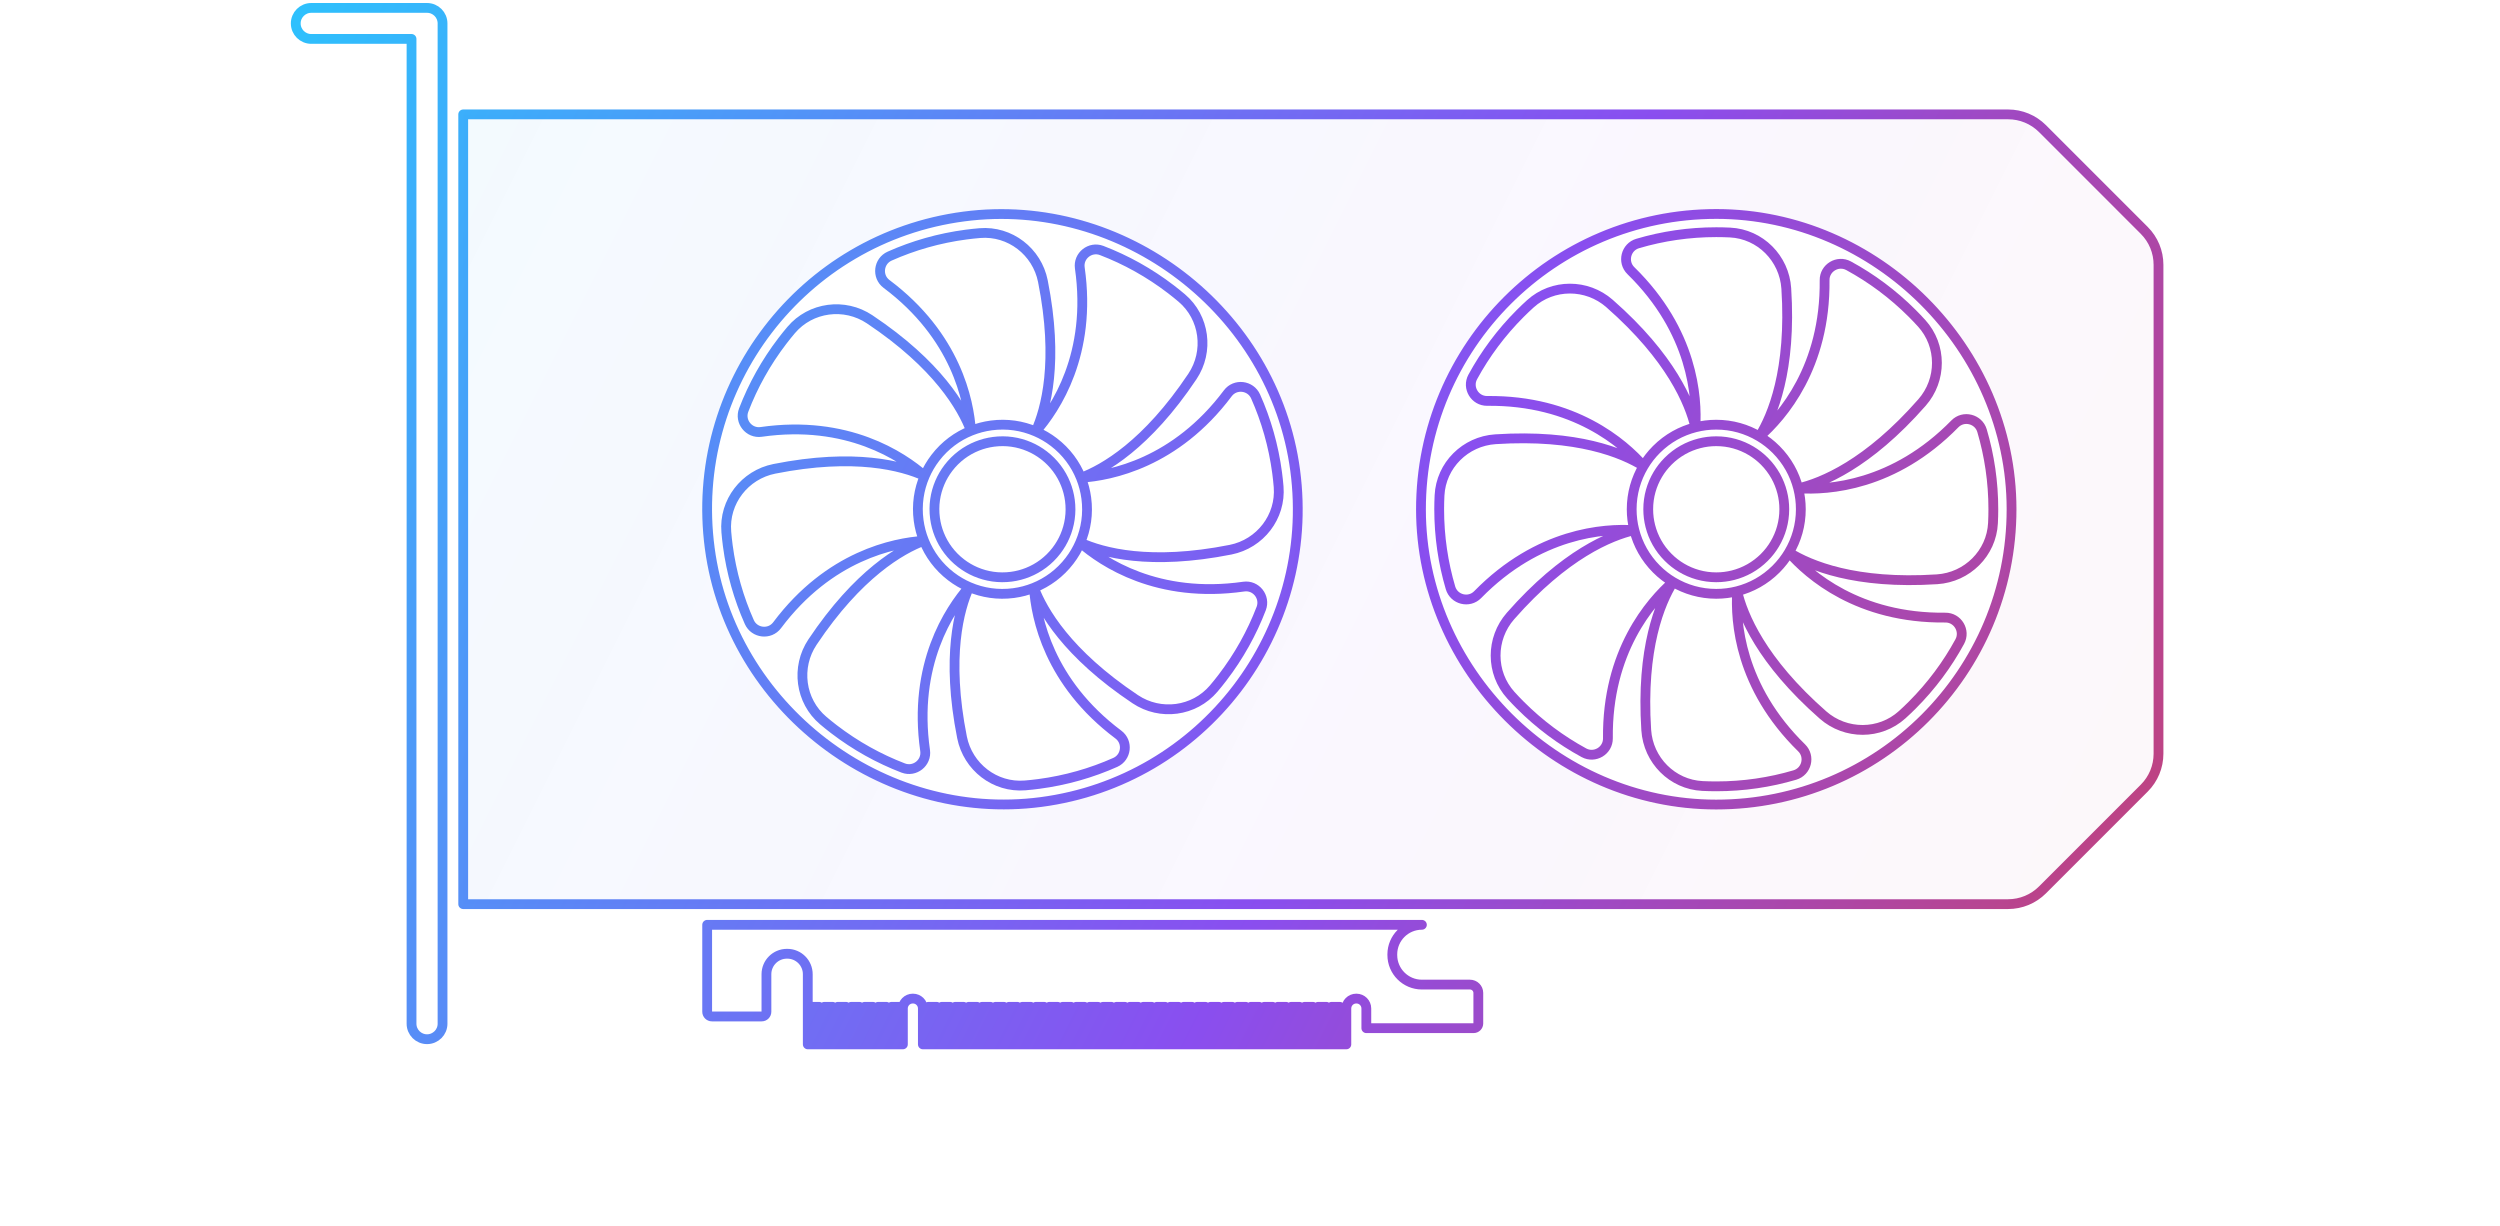
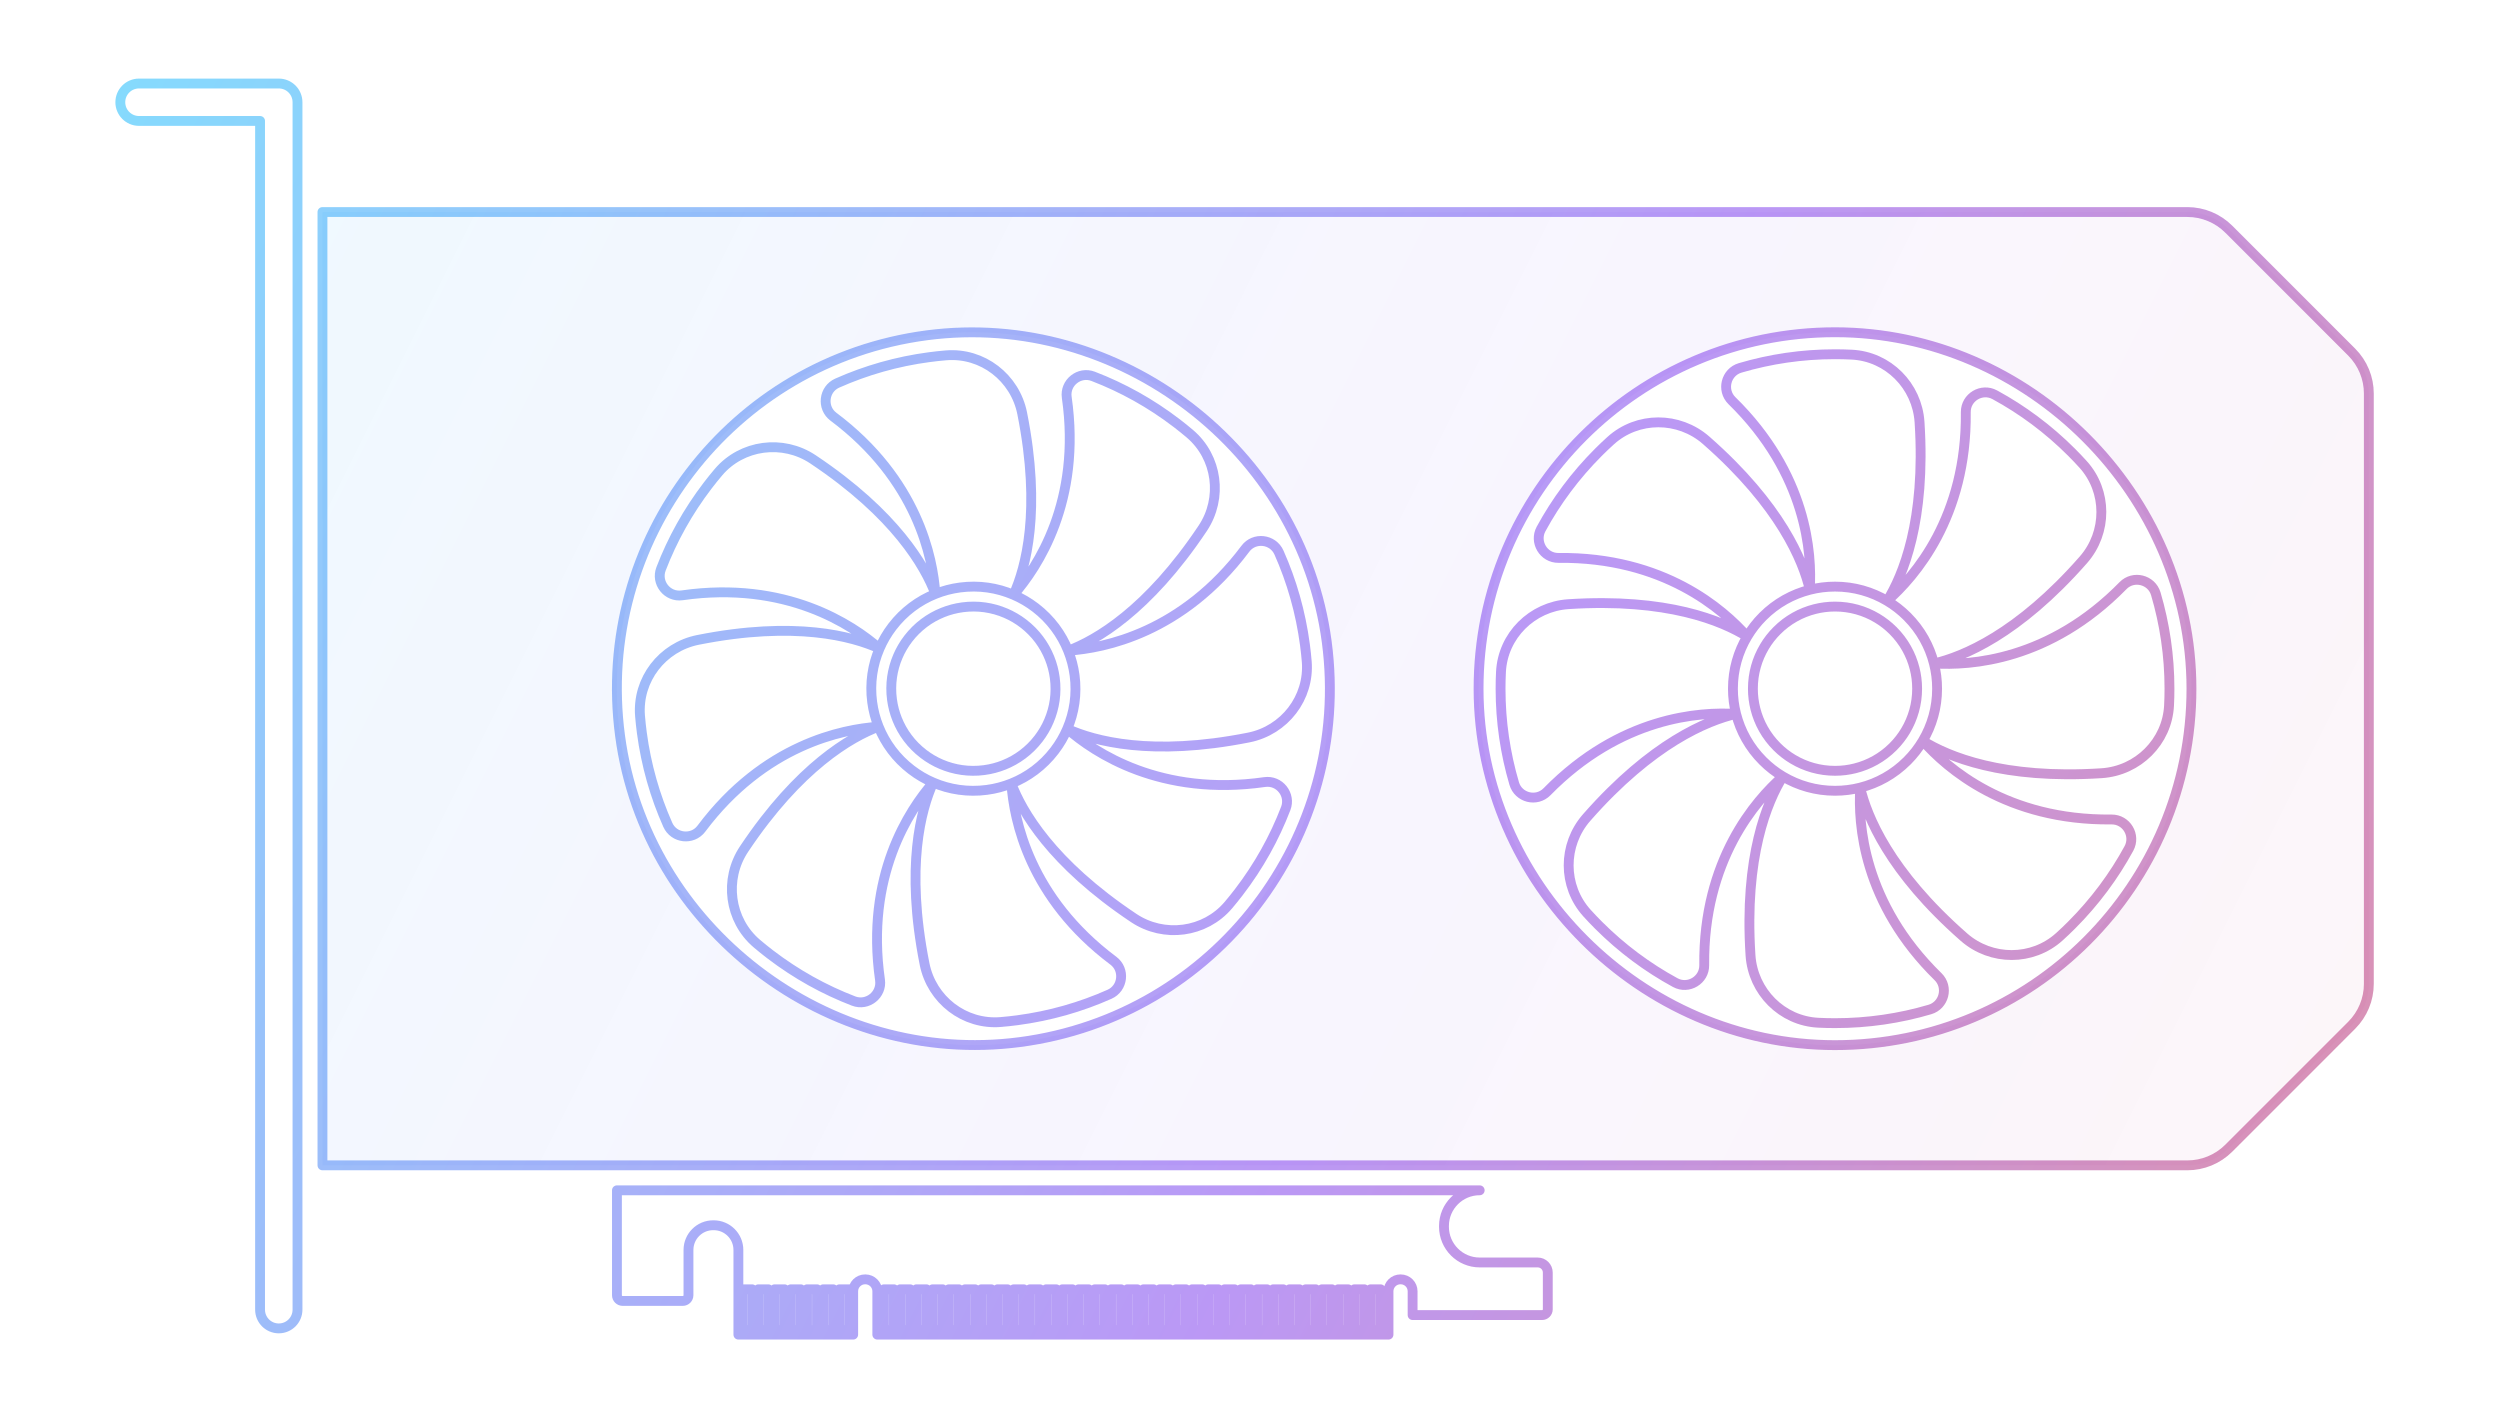
- <svg xmlns="http://www.w3.org/2000/svg" viewBox="170 340 1020 500" xml:space="preserve" id="svg2" version="1.1">
+ <svg xmlns="http://www.w3.org/2000/svg" viewBox="250 315 845 475" xml:space="preserve" id="svg2" version="1.1">
  <defs id="defs6">
    <linearGradient id="provinceFill" gradientUnits="userSpaceOnUse" x1="1300" y1="7500" x2="8900" y2="3700">
-       <stop offset="0%" stop-color="#00d4ff" stop-opacity="1" />
-       <stop offset="55%" stop-color="#7c3aed" stop-opacity="1" />
-       <stop offset="100%" stop-color="#dc2626" stop-opacity="1" />
+       <stop offset="0%" stop-color="#00d4ff" stop-opacity="0.8" />
+       <stop offset="55%" stop-color="#7c3aed" stop-opacity="0.8" />
+       <stop offset="100%" stop-color="#dc2626" stop-opacity="0.8" />
    </linearGradient>
    <linearGradient id="cornerFill" gradientUnits="userSpaceOnUse" x1="1300" y1="7500" x2="8900" y2="3700">
-       <stop offset="0%" stop-color="#00d4ff" stop-opacity="0.06" />
-       <stop offset="55%" stop-color="#7c3aed" stop-opacity="0.04" />
-       <stop offset="100%" stop-color="#dc2626" stop-opacity="0.03" />
+       <stop offset="0%" stop-color="#00d4ff" stop-opacity="0.08" />
+       <stop offset="55%" stop-color="#7c3aed" stop-opacity="0.05" />
+       <stop offset="100%" stop-color="#dc2626" stop-opacity="0.04" />
    </linearGradient>
    <linearGradient id="arcHighlight" gradientUnits="userSpaceOnUse" x1="1300" y1="5600" x2="8900" y2="5600">
      <stop offset="0%" stop-color="#00d4ff" />
      <stop offset="100%" stop-color="#7c3aed" />
    </linearGradient>
  </defs>
  <g transform="matrix(1.333333,0,0,-1.333333,0,1333.333)" id="g10">
    <g transform="scale(0.1)" id="g12">
-       <path id="path44" style="fill:none;stroke:url(#provinceFill);stroke-width:30;stroke-opacity:0.9;stroke-linejoin:round;stroke-linecap:round" d="m 5374.78,4265.8 h -25.3 v 103.33 h 25.3 z m -41.12,0 h -25.3 v 103.33 h 25.3 z m -41.12,0 h -25.3 v 103.33 h 25.3 z m -41.12,0 h -25.3 v 103.33 h 25.3 z m -41.12,0 h -25.31 v 103.33 h 25.31 z m -41.12,0 h -25.31 v 103.33 h 25.31 z m -41.12,0 h -25.31 v 103.33 h 25.31 z m -41.12,0 h -25.31 v 103.33 h 25.31 z m -41.12,0 h -25.31 v 103.33 h 25.31 z m -41.13,0 h -25.3 v 103.33 h 25.3 z m -41.12,0 h -25.3 v 103.33 h 25.3 z m -41.12,0 h -25.3 v 103.33 h 25.3 z m -41.12,0 h -25.3 v 103.33 h 25.3 z m -41.12,0 h -25.3 v 103.33 h 25.3 z m -41.12,0 h -25.31 v 103.33 h 25.31 z m -41.12,0 h -25.31 v 103.33 h 25.31 z m -41.12,0 h -25.31 v 103.33 h 25.31 z m -41.12,0 h -25.31 v 103.33 h 25.31 z m -41.12,0 h -25.31 v 103.33 h 25.31 z m -41.12,0 h -25.31 v 103.33 h 25.31 z m -41.13,0 h -25.3 v 103.33 h 25.3 z m -41.12,0 h -25.3 v 103.33 h 25.3 z m -41.12,0 h -25.3 v 103.33 h 25.3 z m -41.12,0 h -25.3 v 103.33 h 25.3 z m -41.12,0 h -25.31 v 103.33 h 25.31 z m -41.12,0 h -25.31 v 103.33 h 25.31 z m -41.12,0 h -25.31 v 103.33 h 25.31 z m -41.12,0 h -25.31 v 103.33 h 25.31 z m -41.12,0 h -25.31 v 103.33 h 25.31 z m -41.12,0 h -25.31 v 103.33 h 25.31 z m -41.13,0 h -25.3 v 103.33 h 25.3 z m -112.81,0 h -25.31 v 103.33 h 25.31 z m -41.13,0 h -25.3 v 103.33 h 25.3 z m -41.12,0 h -25.3 v 103.33 h 25.3 z m -41.12,0 h -25.3 v 103.33 h 25.3 z m -41.12,0 h -25.3 v 103.33 h 25.3 z m -41.12,0 h -25.3 v 103.33 h 25.3 z m -41.12,0 h -25.31 v 103.33 h 25.31 z m 1991.47,171.34 h -147.06 c -50.01,0 -90.55,40.54 -90.55,90.56 v 1.82 c 0,50.02 40.54,90.56 90.55,90.56 H 3438.93 v -265.97 c 0,-8.01 6.5,-14.5 14.5,-14.5 h 152.36 c 8.01,0 14.5,6.49 14.5,14.5 v 114.77 c 0,34.59 28.04,62.63 62.63,62.63 h 1.26 c 34.59,0 62.63,-28.04 62.63,-62.63 v -203.08 -11.59 h 9.49 25.31 15.82 25.3 15.82 25.3 15.82 25.3 15.82 25.3 15.82 25.3 15.82 25.31 9.48 v 11.59 40.07 58.21 c 0,16.72 13.56,30.27 30.28,30.27 h 0.61 c 16.72,0 30.27,-13.55 30.27,-30.27 v -44.5 -53.78 -11.59 h 16.87 25.3 15.82 25.31 15.81 25.31 15.81 25.31 15.81 25.31 15.81 25.31 15.81 25.31 15.82 25.3 15.82 25.3 15.82 25.3 15.82 25.3 15.82 25.31 15.81 25.31 15.81 25.31 15.81 25.31 15.81 25.31 15.81 25.31 15.82 25.3 15.82 25.3 15.82 25.3 15.82 25.3 15.82 25.3 15.82 25.31 15.81 25.31 15.81 25.31 15.81 25.31 15.81 25.31 15.82 25.3 15.82 25.3 15.82 25.3 15.82 25.3 20.04 v 11.59 98.28 c 0,16.72 13.55,30.27 30.27,30.27 h 0.61 c 16.72,0 30.27,-13.55 30.27,-30.27 v -60.32 h 328.18 c 8,0 14.5,6.49 14.5,14.5 v 93.31 c 0,14.12 -11.45,25.57 -25.57,25.57" />
-       <path id="path46" style="fill:none;stroke:url(#provinceFill);stroke-width:30;stroke-opacity:0.9;stroke-linejoin:round;stroke-linecap:round" d="m 2581.72,7425.79 h -354.27 c -26.21,0 -47.45,-21.24 -47.45,-47.44 0,-26.21 21.24,-47.45 47.45,-47.45 h 306.82 V 4317.47 c 0,-26.21 21.25,-47.45 47.45,-47.45 26.2,0 47.45,21.24 47.45,47.45 v 3060.88 c 0,26.2 -21.25,47.44 -47.45,47.44" />
-       <path id="path48" style="fill:none;stroke:url(#provinceFill);stroke-width:30;stroke-opacity:0.9;stroke-linejoin:round;stroke-linecap:round" d="m 6728.52,5943.03 c -8.89,35.12 -27.09,68.37 -54.57,95.84 -12.55,12.55 -26.28,23.14 -40.84,31.78 v 0 c -31.12,18.55 -67.5,29.19 -106.36,29.19 -17.75,0 -34.95,-2.22 -51.35,-6.41 v 0 c -35.12,-8.9 -68.37,-27.1 -95.85,-54.58 -12.55,-12.54 -23.14,-26.27 -31.78,-40.83 l 0.01,-0.01 c -18.55,-31.12 -29.19,-67.5 -29.19,-106.36 0,-17.74 2.22,-34.94 6.41,-51.35 v 0 c 8.89,-35.12 27.09,-68.37 54.57,-95.85 12.55,-12.54 26.28,-23.13 40.84,-31.77 v 0 c 31.12,-18.55 67.5,-29.19 106.36,-29.19 17.75,0 34.95,2.22 51.35,6.41 v 0 c 35.12,8.9 68.37,27.1 95.85,54.57 12.55,12.55 23.14,26.28 31.78,40.84 v 0.01 c 18.54,31.12 29.18,67.5 29.18,106.36 0,17.74 -2.22,34.94 -6.4,51.35 h -0.01" />
-       <path id="path50" style="fill:none;stroke:url(#provinceFill);stroke-width:30;stroke-opacity:0.9;stroke-linejoin:round;stroke-linecap:round" d="m 4580.45,5789.81 0.01,-0.01 c -8.28,-19.35 -19.09,-38 -32.5,-55.51 -29.38,-38.35 -67.39,-66.2 -109.22,-82.89 v -0.01 c -19.53,-7.83 -40.37,-13.37 -62.23,-16.27 -47.89,-6.34 -94.46,0.84 -135.84,18.62 l -0.01,-0.01 c -19.35,8.28 -38,19.09 -55.51,32.5 -38.35,29.39 -66.2,67.39 -82.89,109.22 v 0 c -7.84,19.53 -13.38,40.37 -16.28,62.23 -6.34,47.9 0.84,94.46 18.62,135.84 l -0.01,0.01 c 8.28,19.35 19.09,38 32.51,55.51 29.38,38.35 67.38,66.2 109.21,82.89 v 0 c 19.54,7.84 40.37,13.38 62.24,16.28 47.89,6.34 94.45,-0.84 135.83,-18.62 l 0.01,0.01 c 19.35,-8.28 38,-19.09 55.51,-32.5 38.35,-29.39 66.2,-67.39 82.89,-109.22 v 0 c 7.84,-19.53 13.38,-40.37 16.28,-62.24 6.34,-47.89 -0.84,-94.45 -18.62,-135.83 z m 460.01,-21.88 c 90.67,18.04 154.71,100.8 147.1,192.92 -1.16,14 -2.66,28.03 -4.53,42.1 -10.96,82.83 -33.54,161.23 -65.87,233.86 -15.35,34.45 -62.5,39.86 -85.11,9.67 -159.6,-213.08 -357.83,-252.29 -448.75,-258.4 69.28,26.17 200.76,100.64 340.53,310.05 51.22,76.72 37.68,180.35 -32.7,239.99 -10.71,9.07 -21.7,17.93 -32.97,26.57 -66.32,50.81 -137.72,90.28 -211.94,118.77 -35.21,13.52 -72.38,-16 -67.02,-53.33 37.81,-263.53 -74.63,-431.42 -134.59,-500.04 30.45,67.45 70.73,212.92 21.65,459.52 -18.04,90.66 -100.8,154.7 -192.92,147.09 -13.99,-1.16 -28.03,-2.67 -42.1,-4.53 -82.83,-10.96 -161.23,-33.54 -233.86,-65.88 -34.45,-15.34 -39.86,-62.49 -9.67,-85.1 213.08,-159.6 252.29,-357.83 258.4,-448.75 -26.17,69.28 -100.64,200.75 -310.04,340.53 -76.72,51.21 -180.36,37.68 -240,-32.7 -9.07,-10.71 -17.93,-21.7 -26.57,-32.97 -50.81,-66.32 -90.28,-137.72 -118.77,-211.94 -13.52,-35.21 16,-72.38 53.33,-67.03 263.53,37.82 431.42,-74.62 500.04,-134.58 -67.45,30.45 -212.92,70.73 -459.51,21.65 -90.67,-18.04 -154.71,-100.8 -147.1,-192.92 1.16,-14 2.67,-28.03 4.53,-42.1 10.96,-82.83 33.54,-161.23 65.88,-233.86 15.34,-34.45 62.49,-39.86 85.1,-9.67 159.6,213.08 357.83,252.28 448.75,258.4 -69.28,-26.17 -200.75,-100.64 -340.53,-310.05 -51.22,-76.72 -37.68,-180.35 32.7,-239.99 10.71,-9.07 21.7,-17.93 32.97,-26.57 66.32,-50.81 137.73,-90.29 211.94,-118.77 35.21,-13.52 72.38,16 67.02,53.33 -37.81,263.53 74.63,431.42 134.6,500.04 -30.46,-67.45 -70.74,-212.92 -21.66,-459.51 18.04,-90.67 100.8,-154.71 192.93,-147.1 13.99,1.16 28.02,2.67 42.09,4.53 82.83,10.96 161.23,33.54 233.86,65.87 34.45,15.35 39.86,62.5 9.67,85.11 -213.08,159.6 -252.28,357.83 -258.4,448.75 26.17,-69.28 100.64,-200.75 310.04,-340.53 76.73,-51.21 180.36,-37.68 240,32.7 9.07,10.71 17.93,21.7 26.57,32.97 50.81,66.32 90.29,137.72 118.77,211.94 13.52,35.21 -16,72.38 -53.33,67.02 -263.53,-37.81 -431.42,74.63 -500.04,134.59 67.45,-30.45 212.92,-70.73 459.51,-21.65" />
-       <path id="path52" style="fill:none;stroke:url(#provinceFill);stroke-width:30;stroke-opacity:0.9;stroke-linejoin:round;stroke-linecap:round" d="m 4535.81,5969.06 h -0.01 c -13.42,33.65 -35.83,64.22 -66.68,87.86 -14.08,10.79 -29.09,19.49 -44.65,26.14 h -0.01 c -33.28,14.3 -70.74,20.08 -109.27,14.97 -17.59,-2.32 -34.35,-6.78 -50.06,-13.08 v -0.01 c -33.65,-13.42 -64.22,-35.83 -87.86,-66.68 -10.79,-14.08 -19.49,-29.09 -26.14,-44.65 v -0.01 c -14.3,-33.28 -20.07,-70.75 -14.97,-109.27 2.32,-17.59 6.78,-34.35 13.09,-50.06 v 0 c 13.43,-33.65 35.83,-64.22 66.68,-87.86 14.08,-10.79 29.09,-19.49 44.66,-26.14 v 0 c 33.28,-14.3 70.75,-20.08 109.27,-14.98 17.59,2.33 34.35,6.79 50.06,13.09 v 0.01 c 33.65,13.42 64.22,35.83 87.86,66.68 10.79,14.08 19.49,29.09 26.14,44.65 v 0.01 c 14.3,33.28 20.08,70.74 14.98,109.27 -2.33,17.59 -6.79,34.35 -13.09,50.06" />
-       <path id="path54" style="fill:none;stroke:url(#provinceFill);stroke-width:30;stroke-opacity:0.9;stroke-linejoin:round;stroke-linecap:round" d="m 6785.54,5891.68 c 0,-48.31 -13.22,-93.53 -36.28,-132.22 h 0.01 c -10.75,-18.1 -23.91,-35.17 -39.51,-50.77 -34.16,-34.16 -75.49,-56.78 -119.15,-67.84 v 0 c -20.39,-5.21 -41.77,-7.97 -63.83,-7.97 -48.31,0 -93.53,13.23 -132.22,36.29 l -0.01,-0.01 c -18.1,10.74 -35.17,23.91 -50.76,39.51 -34.16,34.15 -56.79,75.49 -67.84,119.15 l -0.01,-0.01 c -5.2,20.4 -7.96,41.78 -7.96,63.84 0,48.31 13.22,93.53 36.28,132.22 v 0 c 10.74,18.1 23.9,35.17 39.5,50.77 34.16,34.16 75.49,56.78 119.15,67.84 v 0 c 20.4,5.21 41.78,7.97 63.83,7.97 48.31,0 93.54,-13.23 132.22,-36.29 l 0.01,0.01 c 18.1,-10.74 35.17,-23.91 50.77,-39.51 34.16,-34.16 56.78,-75.49 67.83,-119.15 l 0.01,0.01 c 5.2,-20.4 7.96,-41.78 7.96,-63.84 z m 370.84,326.64 c 60.85,69.34 61.02,173.85 -0.92,242.21 -9.43,10.4 -19.16,20.62 -29.2,30.66 -59.07,59.08 -124.68,107.59 -194.52,145.57 -33.13,18.02 -73.85,-6.37 -73.44,-44.08 2.9,-266.21 -130.6,-417.89 -199.05,-478.05 39.04,62.87 98.06,201.8 81.78,452.7 -5.99,92.25 -79.63,166.59 -171.96,171.14 -14.02,0.69 -28.13,1.04 -42.33,1.04 -83.54,0 -164.23,-12.09 -240.47,-34.62 -36.17,-10.69 -47.73,-56.72 -20.77,-83.1 190.3,-186.19 203.15,-387.84 197.28,-478.78 -16.85,72.11 -73.42,212.22 -262.67,378.27 -69.34,60.84 -173.85,61.03 -242.21,-0.92 -10.4,-9.42 -20.63,-19.16 -30.67,-29.19 -59.07,-59.08 -107.58,-124.69 -145.56,-194.52 -18.02,-33.14 6.36,-73.86 44.08,-73.45 266.21,2.91 417.89,-130.6 478.04,-199.05 -62.87,39.05 -201.79,98.07 -452.69,81.78 -92.25,-5.99 -166.6,-79.62 -171.14,-171.95 -0.69,-14.03 -1.04,-28.14 -1.04,-42.33 0,-83.55 12.09,-164.24 34.62,-240.48 10.68,-36.17 56.72,-47.72 83.1,-20.76 186.18,190.29 387.84,203.14 478.77,197.28 -72.11,-16.86 -212.22,-73.43 -378.27,-262.68 -60.84,-69.34 -61.02,-173.85 0.92,-242.21 9.43,-10.4 19.16,-20.63 29.2,-30.66 59.07,-59.08 124.68,-107.59 194.52,-145.57 33.13,-18.02 73.85,6.37 73.44,44.08 -2.9,266.21 130.6,417.89 199.05,478.05 -39.04,-62.87 -98.06,-201.8 -81.77,-452.7 5.98,-92.25 79.62,-166.59 171.95,-171.14 14.02,-0.69 28.13,-1.04 42.33,-1.04 83.54,0 164.24,12.09 240.47,34.62 36.18,10.68 47.73,56.72 20.77,83.1 -190.3,186.19 -203.15,387.84 -197.28,478.78 16.86,-72.12 73.43,-212.23 262.67,-378.27 69.34,-60.85 173.85,-61.03 242.21,0.92 10.41,9.42 20.63,19.15 30.67,29.19 59.07,59.08 107.58,124.68 145.56,194.52 18.02,33.13 -6.36,73.86 -44.08,73.45 -266.21,-2.91 -417.89,130.6 -478.04,199.04 62.87,-39.04 201.79,-98.06 452.69,-81.77 92.25,5.99 166.6,79.62 171.14,171.95 0.69,14.02 1.04,28.14 1.04,42.33 0,83.55 -12.09,164.24 -34.61,240.48 -10.69,36.17 -56.73,47.72 -83.1,20.76 -186.19,-190.29 -387.85,-203.14 -478.78,-197.28 72.11,16.86 212.22,73.43 378.27,262.68" />
-       <path id="path56" style="fill:url(#cornerFill);stroke:url(#provinceFill);stroke-width:30;stroke-opacity:0.9;stroke-linejoin:round;stroke-linecap:round" d="m 6526.11,4988.07 c -491.19,0.35 -902.59,411.76 -902.94,902.94 -0.35,499.56 404.69,904.6 904.24,904.25 491.19,-0.35 902.59,-411.76 902.94,-902.94 0.36,-499.56 -404.68,-904.6 -904.24,-904.25 z m -2065.64,7.73 c -486.99,-64.12 -948.83,289.74 -1013.63,776.63 -65.92,495.19 282.46,949.88 777.74,1015.1 486.99,64.12 948.83,-289.74 1013.64,-776.63 65.91,-495.19 -282.47,-949.88 -777.75,-1015.1 z m 3375.99,1749.17 -311.48,311.48 c -27.88,27.88 -65.68,43.54 -105.11,43.54 H 2692.43 V 4683.34 h 4727.44 c 39.43,0 77.23,15.66 105.11,43.54 l 311.48,311.48 c 27.88,27.88 43.54,65.68 43.54,105.11 v 1496.39 c 0,39.42 -15.66,77.23 -43.54,105.11" />
+       <path id="path44" style="fill:none;stroke:url(#provinceFill);stroke-width:25;stroke-opacity:0.65;stroke-linejoin:round;stroke-linecap:round" d="m 5374.78,4265.8 h -25.3 v 103.33 h 25.3 z m -41.12,0 h -25.3 v 103.33 h 25.3 z m -41.12,0 h -25.3 v 103.33 h 25.3 z m -41.12,0 h -25.3 v 103.33 h 25.3 z m -41.12,0 h -25.31 v 103.33 h 25.31 z m -41.12,0 h -25.31 v 103.33 h 25.31 z m -41.12,0 h -25.31 v 103.33 h 25.31 z m -41.12,0 h -25.31 v 103.33 h 25.31 z m -41.12,0 h -25.31 v 103.33 h 25.31 z m -41.13,0 h -25.3 v 103.33 h 25.3 z m -41.12,0 h -25.3 v 103.33 h 25.3 z m -41.12,0 h -25.3 v 103.33 h 25.3 z m -41.12,0 h -25.3 v 103.33 h 25.3 z m -41.12,0 h -25.3 v 103.33 h 25.3 z m -41.12,0 h -25.31 v 103.33 h 25.31 z m -41.12,0 h -25.31 v 103.33 h 25.31 z m -41.12,0 h -25.31 v 103.33 h 25.31 z m -41.12,0 h -25.31 v 103.33 h 25.31 z m -41.12,0 h -25.31 v 103.33 h 25.31 z m -41.12,0 h -25.31 v 103.33 h 25.31 z m -41.13,0 h -25.3 v 103.33 h 25.3 z m -41.12,0 h -25.3 v 103.33 h 25.3 z m -41.12,0 h -25.3 v 103.33 h 25.3 z m -41.12,0 h -25.3 v 103.33 h 25.3 z m -41.12,0 h -25.31 v 103.33 h 25.31 z m -41.12,0 h -25.31 v 103.33 h 25.31 z m -41.12,0 h -25.31 v 103.33 h 25.31 z m -41.12,0 h -25.31 v 103.33 h 25.31 z m -41.12,0 h -25.31 v 103.33 h 25.31 z m -41.12,0 h -25.31 v 103.33 h 25.31 z m -41.13,0 h -25.3 v 103.33 h 25.3 z m -112.81,0 h -25.31 v 103.33 h 25.31 z m -41.13,0 h -25.3 v 103.33 h 25.3 z m -41.12,0 h -25.3 v 103.33 h 25.3 z m -41.12,0 h -25.3 v 103.33 h 25.3 z m -41.12,0 h -25.3 v 103.33 h 25.3 z m -41.12,0 h -25.3 v 103.33 h 25.3 z m -41.12,0 h -25.31 v 103.33 h 25.31 z m 1991.47,171.34 h -147.06 c -50.01,0 -90.55,40.54 -90.55,90.56 v 1.82 c 0,50.02 40.54,90.56 90.55,90.56 H 3438.93 v -265.97 c 0,-8.01 6.5,-14.5 14.5,-14.5 h 152.36 c 8.01,0 14.5,6.49 14.5,14.5 v 114.77 c 0,34.59 28.04,62.63 62.63,62.63 h 1.26 c 34.59,0 62.63,-28.04 62.63,-62.63 v -203.08 -11.59 h 9.49 25.31 15.82 25.3 15.82 25.3 15.82 25.3 15.82 25.3 15.82 25.3 15.82 25.31 9.48 v 11.59 40.07 58.21 c 0,16.72 13.56,30.27 30.28,30.27 h 0.61 c 16.72,0 30.27,-13.55 30.27,-30.27 v -44.5 -53.78 -11.59 h 16.87 25.3 15.82 25.31 15.81 25.31 15.81 25.31 15.81 25.31 15.81 25.31 15.81 25.31 15.82 25.3 15.82 25.3 15.82 25.3 15.82 25.3 15.82 25.31 15.81 25.31 15.81 25.31 15.81 25.31 15.81 25.31 15.81 25.31 15.82 25.3 15.82 25.3 15.82 25.3 15.82 25.3 15.82 25.3 15.82 25.31 15.81 25.31 15.81 25.31 15.81 25.31 15.81 25.31 15.82 25.3 15.82 25.3 15.82 25.3 15.82 25.3 20.04 v 11.59 98.28 c 0,16.72 13.55,30.27 30.27,30.27 h 0.61 c 16.72,0 30.27,-13.55 30.27,-30.27 v -60.32 h 328.18 c 8,0 14.5,6.49 14.5,14.5 v 93.31 c 0,14.12 -11.45,25.57 -25.57,25.57" />
+       <path id="path46" style="fill:none;stroke:url(#provinceFill);stroke-width:25;stroke-opacity:0.65;stroke-linejoin:round;stroke-linecap:round" d="m 2581.72,7425.79 h -354.27 c -26.21,0 -47.45,-21.24 -47.45,-47.44 0,-26.21 21.24,-47.45 47.45,-47.45 h 306.82 V 4317.47 c 0,-26.21 21.25,-47.45 47.45,-47.45 26.2,0 47.45,21.24 47.45,47.45 v 3060.88 c 0,26.2 -21.25,47.44 -47.45,47.44" />
+       <path id="path48" style="fill:none;stroke:url(#provinceFill);stroke-width:25;stroke-opacity:0.65;stroke-linejoin:round;stroke-linecap:round" d="m 6728.52,5943.03 c -8.89,35.12 -27.09,68.37 -54.57,95.84 -12.55,12.55 -26.28,23.14 -40.84,31.78 v 0 c -31.12,18.55 -67.5,29.19 -106.36,29.19 -17.75,0 -34.95,-2.22 -51.35,-6.41 v 0 c -35.12,-8.9 -68.37,-27.1 -95.85,-54.58 -12.55,-12.54 -23.14,-26.27 -31.78,-40.83 l 0.01,-0.01 c -18.55,-31.12 -29.19,-67.5 -29.19,-106.36 0,-17.74 2.22,-34.94 6.41,-51.35 v 0 c 8.89,-35.12 27.09,-68.37 54.57,-95.85 12.55,-12.54 26.28,-23.13 40.84,-31.77 v 0 c 31.12,-18.55 67.5,-29.19 106.36,-29.19 17.75,0 34.95,2.22 51.35,6.41 v 0 c 35.12,8.9 68.37,27.1 95.85,54.57 12.55,12.55 23.14,26.28 31.78,40.84 v 0.01 c 18.54,31.12 29.18,67.5 29.18,106.36 0,17.74 -2.22,34.94 -6.4,51.35 h -0.01" />
+       <path id="path50" style="fill:none;stroke:url(#provinceFill);stroke-width:25;stroke-opacity:0.65;stroke-linejoin:round;stroke-linecap:round" d="m 4580.45,5789.81 0.01,-0.01 c -8.28,-19.35 -19.09,-38 -32.5,-55.51 -29.38,-38.35 -67.39,-66.2 -109.22,-82.89 v -0.01 c -19.53,-7.83 -40.37,-13.37 -62.23,-16.27 -47.89,-6.34 -94.46,0.84 -135.84,18.62 l -0.01,-0.01 c -19.35,8.28 -38,19.09 -55.51,32.5 -38.35,29.39 -66.2,67.39 -82.89,109.22 v 0 c -7.84,19.53 -13.38,40.37 -16.28,62.23 -6.34,47.9 0.84,94.46 18.62,135.84 l -0.01,0.01 c 8.28,19.35 19.09,38 32.51,55.51 29.38,38.35 67.38,66.2 109.21,82.89 v 0 c 19.54,7.84 40.37,13.38 62.24,16.28 47.89,6.34 94.45,-0.84 135.83,-18.62 l 0.01,0.01 c 19.35,-8.28 38,-19.09 55.51,-32.5 38.35,-29.39 66.2,-67.39 82.89,-109.22 v 0 c 7.84,-19.53 13.38,-40.37 16.28,-62.24 6.34,-47.89 -0.84,-94.45 -18.62,-135.83 z m 460.01,-21.88 c 90.67,18.04 154.71,100.8 147.1,192.92 -1.16,14 -2.66,28.03 -4.53,42.1 -10.96,82.83 -33.54,161.23 -65.87,233.86 -15.35,34.45 -62.5,39.86 -85.11,9.67 -159.6,-213.08 -357.83,-252.29 -448.75,-258.4 69.28,26.17 200.76,100.64 340.53,310.05 51.22,76.72 37.68,180.35 -32.7,239.99 -10.71,9.07 -21.7,17.93 -32.97,26.57 -66.32,50.81 -137.72,90.28 -211.94,118.77 -35.21,13.52 -72.38,-16 -67.02,-53.33 37.81,-263.53 -74.63,-431.42 -134.59,-500.04 30.45,67.45 70.73,212.92 21.65,459.52 -18.04,90.66 -100.8,154.7 -192.92,147.09 -13.99,-1.16 -28.03,-2.67 -42.1,-4.53 -82.83,-10.96 -161.23,-33.54 -233.86,-65.88 -34.45,-15.34 -39.86,-62.49 -9.67,-85.1 213.08,-159.6 252.29,-357.83 258.4,-448.75 -26.17,69.28 -100.64,200.75 -310.04,340.53 -76.72,51.21 -180.36,37.68 -240,-32.7 -9.07,-10.71 -17.93,-21.7 -26.57,-32.97 -50.81,-66.32 -90.28,-137.72 -118.77,-211.94 -13.52,-35.21 16,-72.38 53.33,-67.03 263.53,37.82 431.42,-74.62 500.04,-134.58 -67.45,30.45 -212.92,70.73 -459.51,21.65 -90.67,-18.04 -154.71,-100.8 -147.1,-192.92 1.16,-14 2.67,-28.03 4.53,-42.1 10.96,-82.83 33.54,-161.23 65.88,-233.86 15.34,-34.45 62.49,-39.86 85.1,-9.67 159.6,213.08 357.83,252.28 448.75,258.4 -69.28,-26.17 -200.75,-100.64 -340.53,-310.05 -51.22,-76.72 -37.68,-180.35 32.7,-239.99 10.71,-9.07 21.7,-17.93 32.97,-26.57 66.32,-50.81 137.73,-90.29 211.94,-118.77 35.21,-13.52 72.38,16 67.02,53.33 -37.81,263.53 74.63,431.42 134.6,500.04 -30.46,-67.45 -70.74,-212.92 -21.66,-459.51 18.04,-90.67 100.8,-154.71 192.93,-147.1 13.99,1.16 28.02,2.67 42.09,4.53 82.83,10.96 161.23,33.54 233.86,65.87 34.45,15.35 39.86,62.5 9.67,85.11 -213.08,159.6 -252.28,357.83 -258.4,448.75 26.17,-69.28 100.64,-200.75 310.04,-340.53 76.73,-51.21 180.36,-37.68 240,32.7 9.07,10.71 17.93,21.7 26.57,32.97 50.81,66.32 90.29,137.72 118.77,211.94 13.52,35.21 -16,72.38 -53.33,67.02 -263.53,-37.81 -431.42,74.63 -500.04,134.59 67.45,-30.45 212.92,-70.73 459.51,-21.65" />
+       <path id="path52" style="fill:none;stroke:url(#provinceFill);stroke-width:25;stroke-opacity:0.65;stroke-linejoin:round;stroke-linecap:round" d="m 4535.81,5969.06 h -0.01 c -13.42,33.65 -35.83,64.22 -66.68,87.86 -14.08,10.79 -29.09,19.49 -44.65,26.14 h -0.01 c -33.28,14.3 -70.74,20.08 -109.27,14.97 -17.59,-2.32 -34.35,-6.78 -50.06,-13.08 v -0.01 c -33.65,-13.42 -64.22,-35.83 -87.86,-66.68 -10.79,-14.08 -19.49,-29.09 -26.14,-44.65 v -0.01 c -14.3,-33.28 -20.07,-70.75 -14.97,-109.27 2.32,-17.59 6.78,-34.35 13.09,-50.06 v 0 c 13.43,-33.65 35.83,-64.22 66.68,-87.86 14.08,-10.79 29.09,-19.49 44.66,-26.14 v 0 c 33.28,-14.3 70.75,-20.08 109.27,-14.98 17.59,2.33 34.35,6.79 50.06,13.09 v 0.01 c 33.65,13.42 64.22,35.83 87.86,66.68 10.79,14.08 19.49,29.09 26.14,44.65 v 0.01 c 14.3,33.28 20.08,70.74 14.98,109.27 -2.33,17.59 -6.79,34.35 -13.09,50.06" />
+       <path id="path54" style="fill:none;stroke:url(#provinceFill);stroke-width:25;stroke-opacity:0.65;stroke-linejoin:round;stroke-linecap:round" d="m 6785.54,5891.68 c 0,-48.31 -13.22,-93.53 -36.28,-132.22 h 0.01 c -10.75,-18.1 -23.91,-35.17 -39.51,-50.77 -34.16,-34.16 -75.49,-56.78 -119.15,-67.84 v 0 c -20.39,-5.21 -41.77,-7.97 -63.83,-7.97 -48.31,0 -93.53,13.23 -132.22,36.29 l -0.01,-0.01 c -18.1,10.74 -35.17,23.91 -50.76,39.51 -34.16,34.15 -56.79,75.49 -67.84,119.15 l -0.01,-0.01 c -5.2,20.4 -7.96,41.78 -7.96,63.84 0,48.31 13.22,93.53 36.28,132.22 v 0 c 10.74,18.1 23.9,35.17 39.5,50.77 34.16,34.16 75.49,56.78 119.15,67.84 v 0 c 20.4,5.21 41.78,7.97 63.83,7.97 48.31,0 93.54,-13.23 132.22,-36.29 l 0.01,0.01 c 18.1,-10.74 35.17,-23.91 50.77,-39.51 34.16,-34.16 56.78,-75.49 67.83,-119.15 l 0.01,0.01 c 5.2,-20.4 7.96,-41.78 7.96,-63.84 z m 370.84,326.64 c 60.85,69.34 61.02,173.85 -0.92,242.21 -9.43,10.4 -19.16,20.62 -29.2,30.66 -59.07,59.08 -124.68,107.59 -194.52,145.57 -33.13,18.02 -73.85,-6.37 -73.44,-44.08 2.9,-266.21 -130.6,-417.89 -199.05,-478.05 39.04,62.87 98.06,201.8 81.78,452.7 -5.99,92.25 -79.63,166.59 -171.96,171.14 -14.02,0.69 -28.13,1.04 -42.33,1.04 -83.54,0 -164.23,-12.09 -240.47,-34.62 -36.17,-10.69 -47.73,-56.72 -20.77,-83.1 190.3,-186.19 203.15,-387.84 197.28,-478.78 -16.85,72.11 -73.42,212.22 -262.67,378.27 -69.34,60.84 -173.85,61.03 -242.21,-0.92 -10.4,-9.42 -20.63,-19.16 -30.67,-29.19 -59.07,-59.08 -107.58,-124.69 -145.56,-194.52 -18.02,-33.14 6.36,-73.86 44.08,-73.45 266.21,2.91 417.89,-130.6 478.04,-199.05 -62.87,39.05 -201.79,98.07 -452.69,81.78 -92.25,-5.99 -166.6,-79.62 -171.14,-171.95 -0.69,-14.03 -1.04,-28.14 -1.04,-42.33 0,-83.55 12.09,-164.24 34.62,-240.48 10.68,-36.17 56.72,-47.72 83.1,-20.76 186.18,190.29 387.84,203.14 478.77,197.28 -72.11,-16.86 -212.22,-73.43 -378.27,-262.68 -60.84,-69.34 -61.02,-173.85 0.92,-242.21 9.43,-10.4 19.16,-20.63 29.2,-30.66 59.07,-59.08 124.68,-107.59 194.52,-145.57 33.13,-18.02 73.85,6.37 73.44,44.08 -2.9,266.21 130.6,417.89 199.05,478.05 -39.04,-62.87 -98.06,-201.8 -81.77,-452.7 5.98,-92.25 79.62,-166.59 171.95,-171.14 14.02,-0.69 28.13,-1.04 42.33,-1.04 83.54,0 164.24,12.09 240.47,34.62 36.18,10.68 47.73,56.72 20.77,83.1 -190.3,186.19 -203.15,387.84 -197.28,478.78 16.86,-72.12 73.43,-212.23 262.67,-378.27 69.34,-60.85 173.85,-61.03 242.21,0.92 10.41,9.42 20.63,19.15 30.67,29.19 59.07,59.08 107.58,124.68 145.56,194.52 18.02,33.13 -6.36,73.86 -44.08,73.45 -266.21,-2.91 -417.89,130.6 -478.04,199.04 62.87,-39.04 201.79,-98.06 452.69,-81.77 92.25,5.99 166.6,79.62 171.14,171.95 0.69,14.02 1.04,28.14 1.04,42.33 0,83.55 -12.09,164.24 -34.61,240.48 -10.69,36.17 -56.73,47.72 -83.1,20.76 -186.19,-190.29 -387.85,-203.14 -478.78,-197.28 72.11,16.86 212.22,73.43 378.27,262.68" />
+       <path id="path56" style="fill:url(#cornerFill);stroke:url(#provinceFill);stroke-width:25;stroke-opacity:0.65;stroke-linejoin:round;stroke-linecap:round" d="m 6526.11,4988.07 c -491.19,0.35 -902.59,411.76 -902.94,902.94 -0.35,499.56 404.69,904.6 904.24,904.25 491.19,-0.35 902.59,-411.76 902.94,-902.94 0.36,-499.56 -404.68,-904.6 -904.24,-904.25 z m -2065.64,7.73 c -486.99,-64.12 -948.83,289.74 -1013.63,776.63 -65.92,495.19 282.46,949.88 777.74,1015.1 486.99,64.12 948.83,-289.74 1013.64,-776.63 65.91,-495.19 -282.47,-949.88 -777.75,-1015.1 z m 3375.99,1749.17 -311.48,311.48 c -27.88,27.88 -65.68,43.54 -105.11,43.54 H 2692.43 V 4683.34 h 4727.44 c 39.43,0 77.23,15.66 105.11,43.54 l 311.48,311.48 c 27.88,27.88 43.54,65.68 43.54,105.11 v 1496.39 c 0,39.42 -15.66,77.23 -43.54,105.11" />
    </g>
  </g>
</svg>
